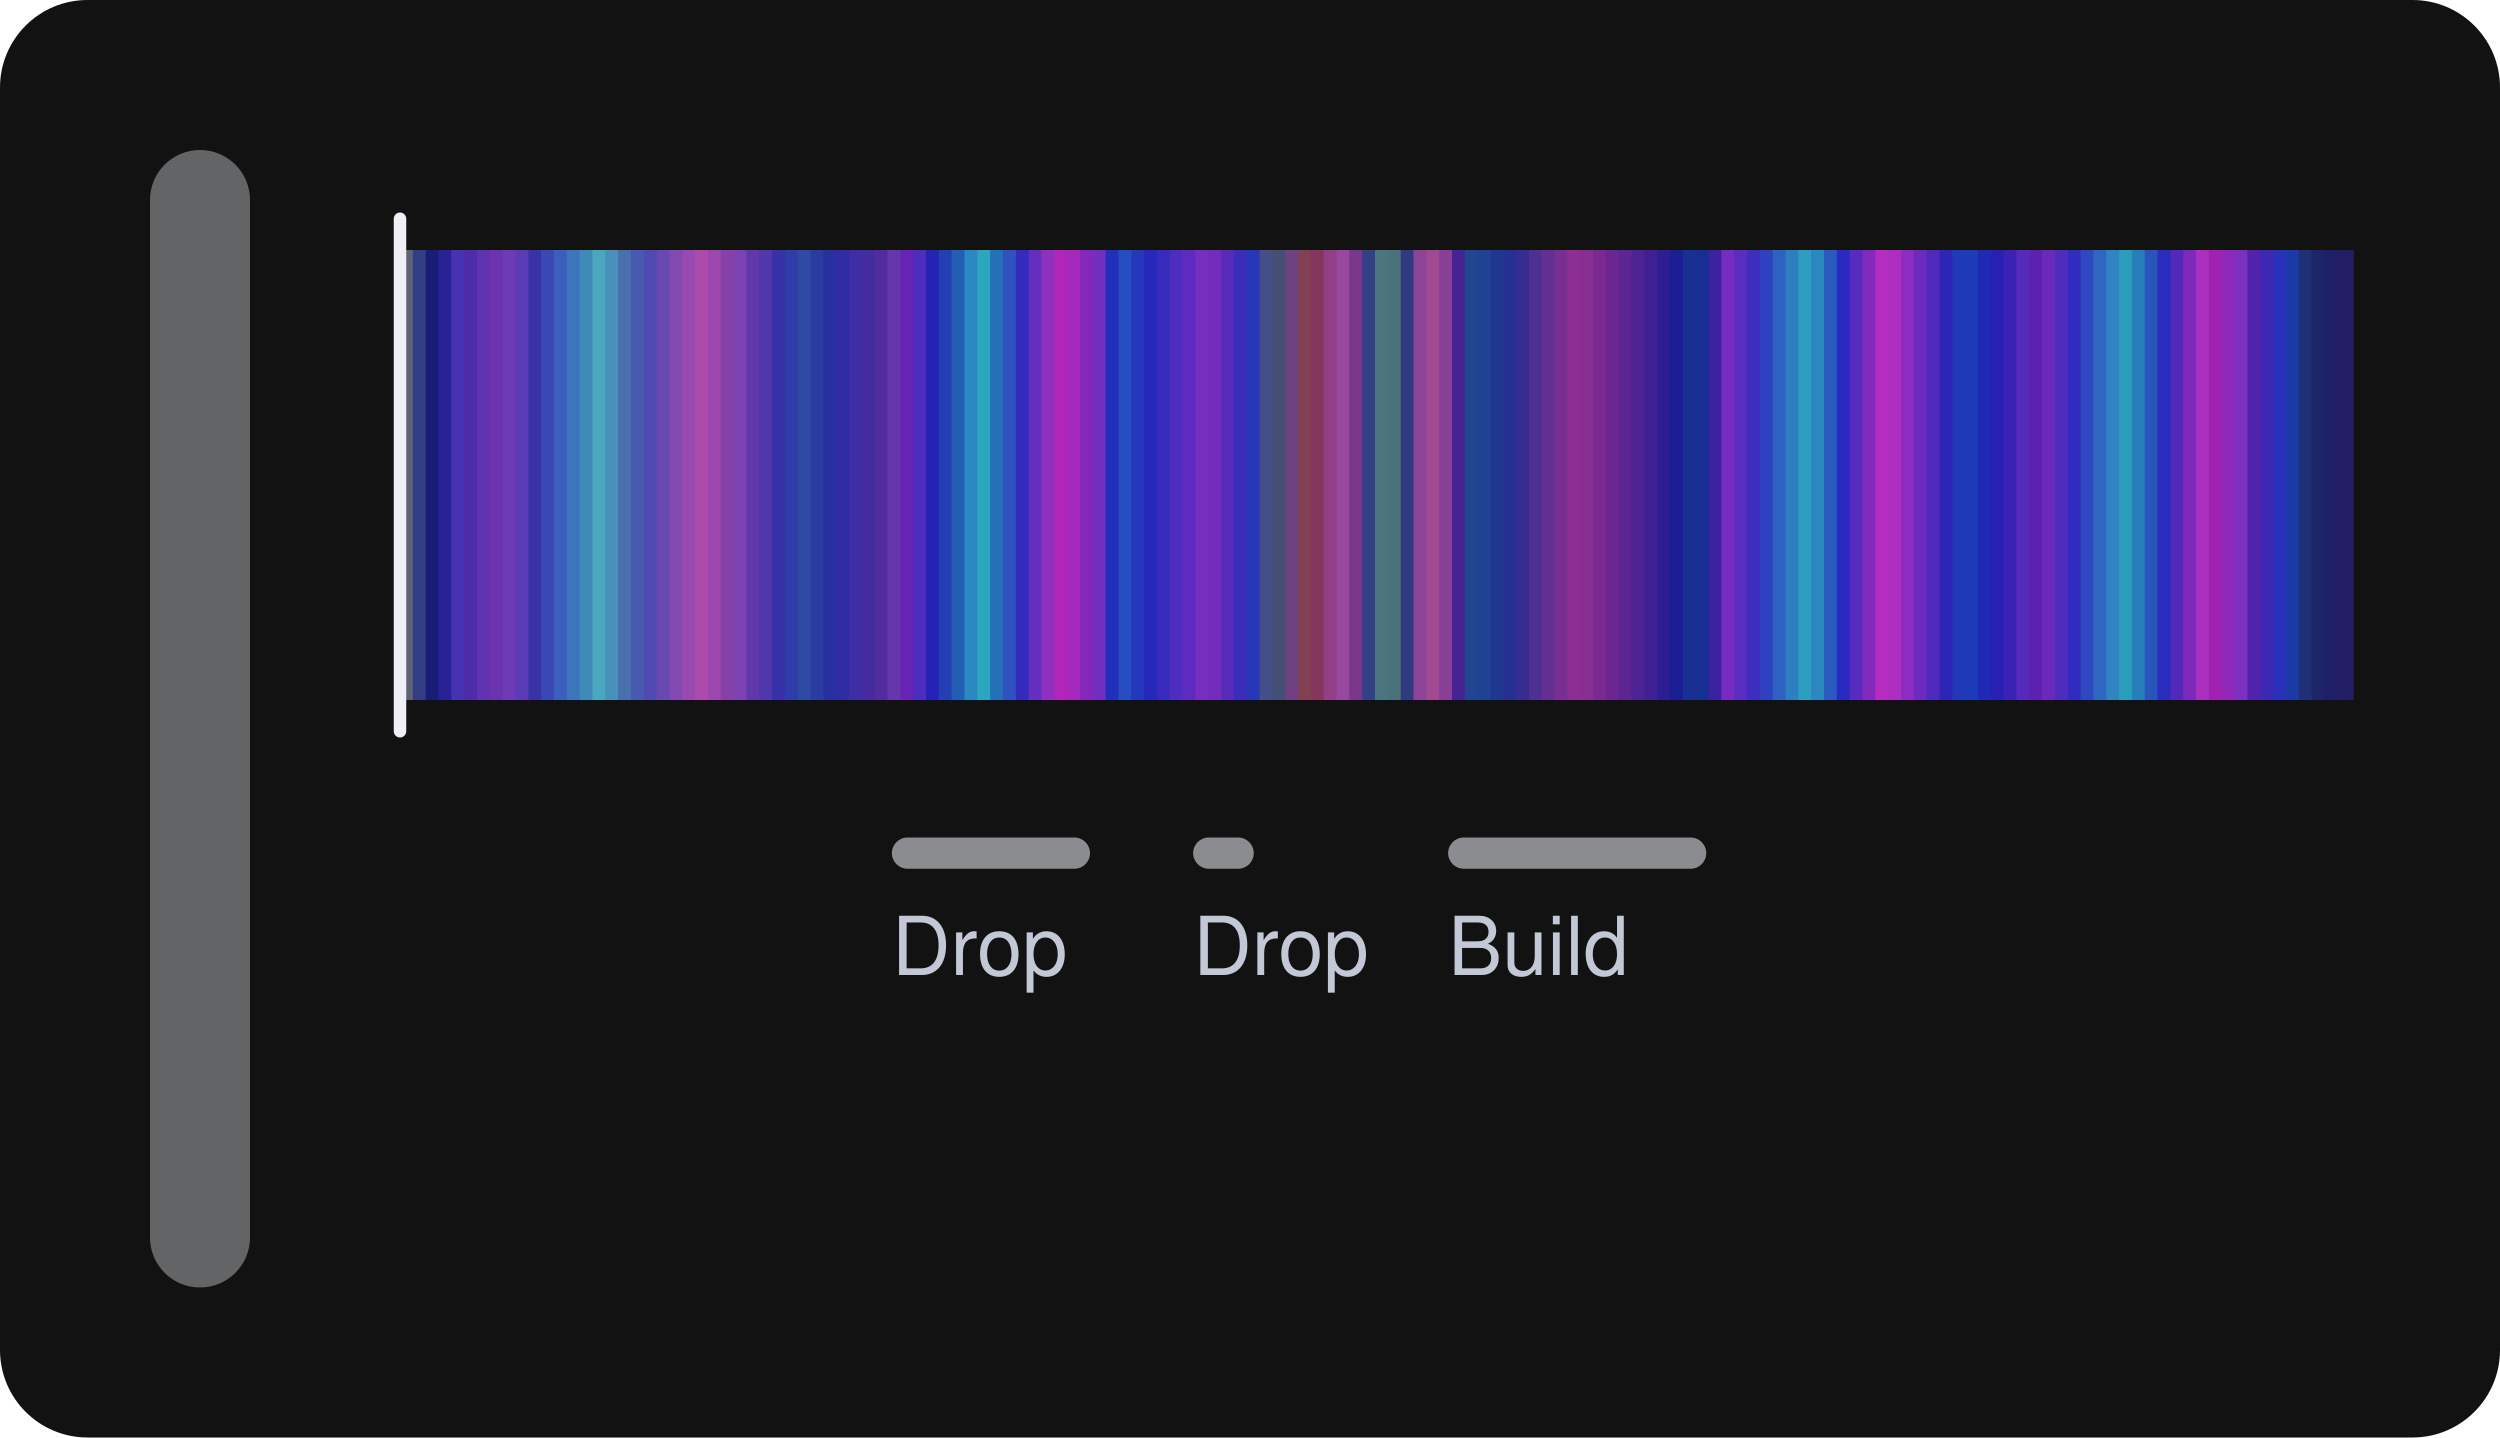
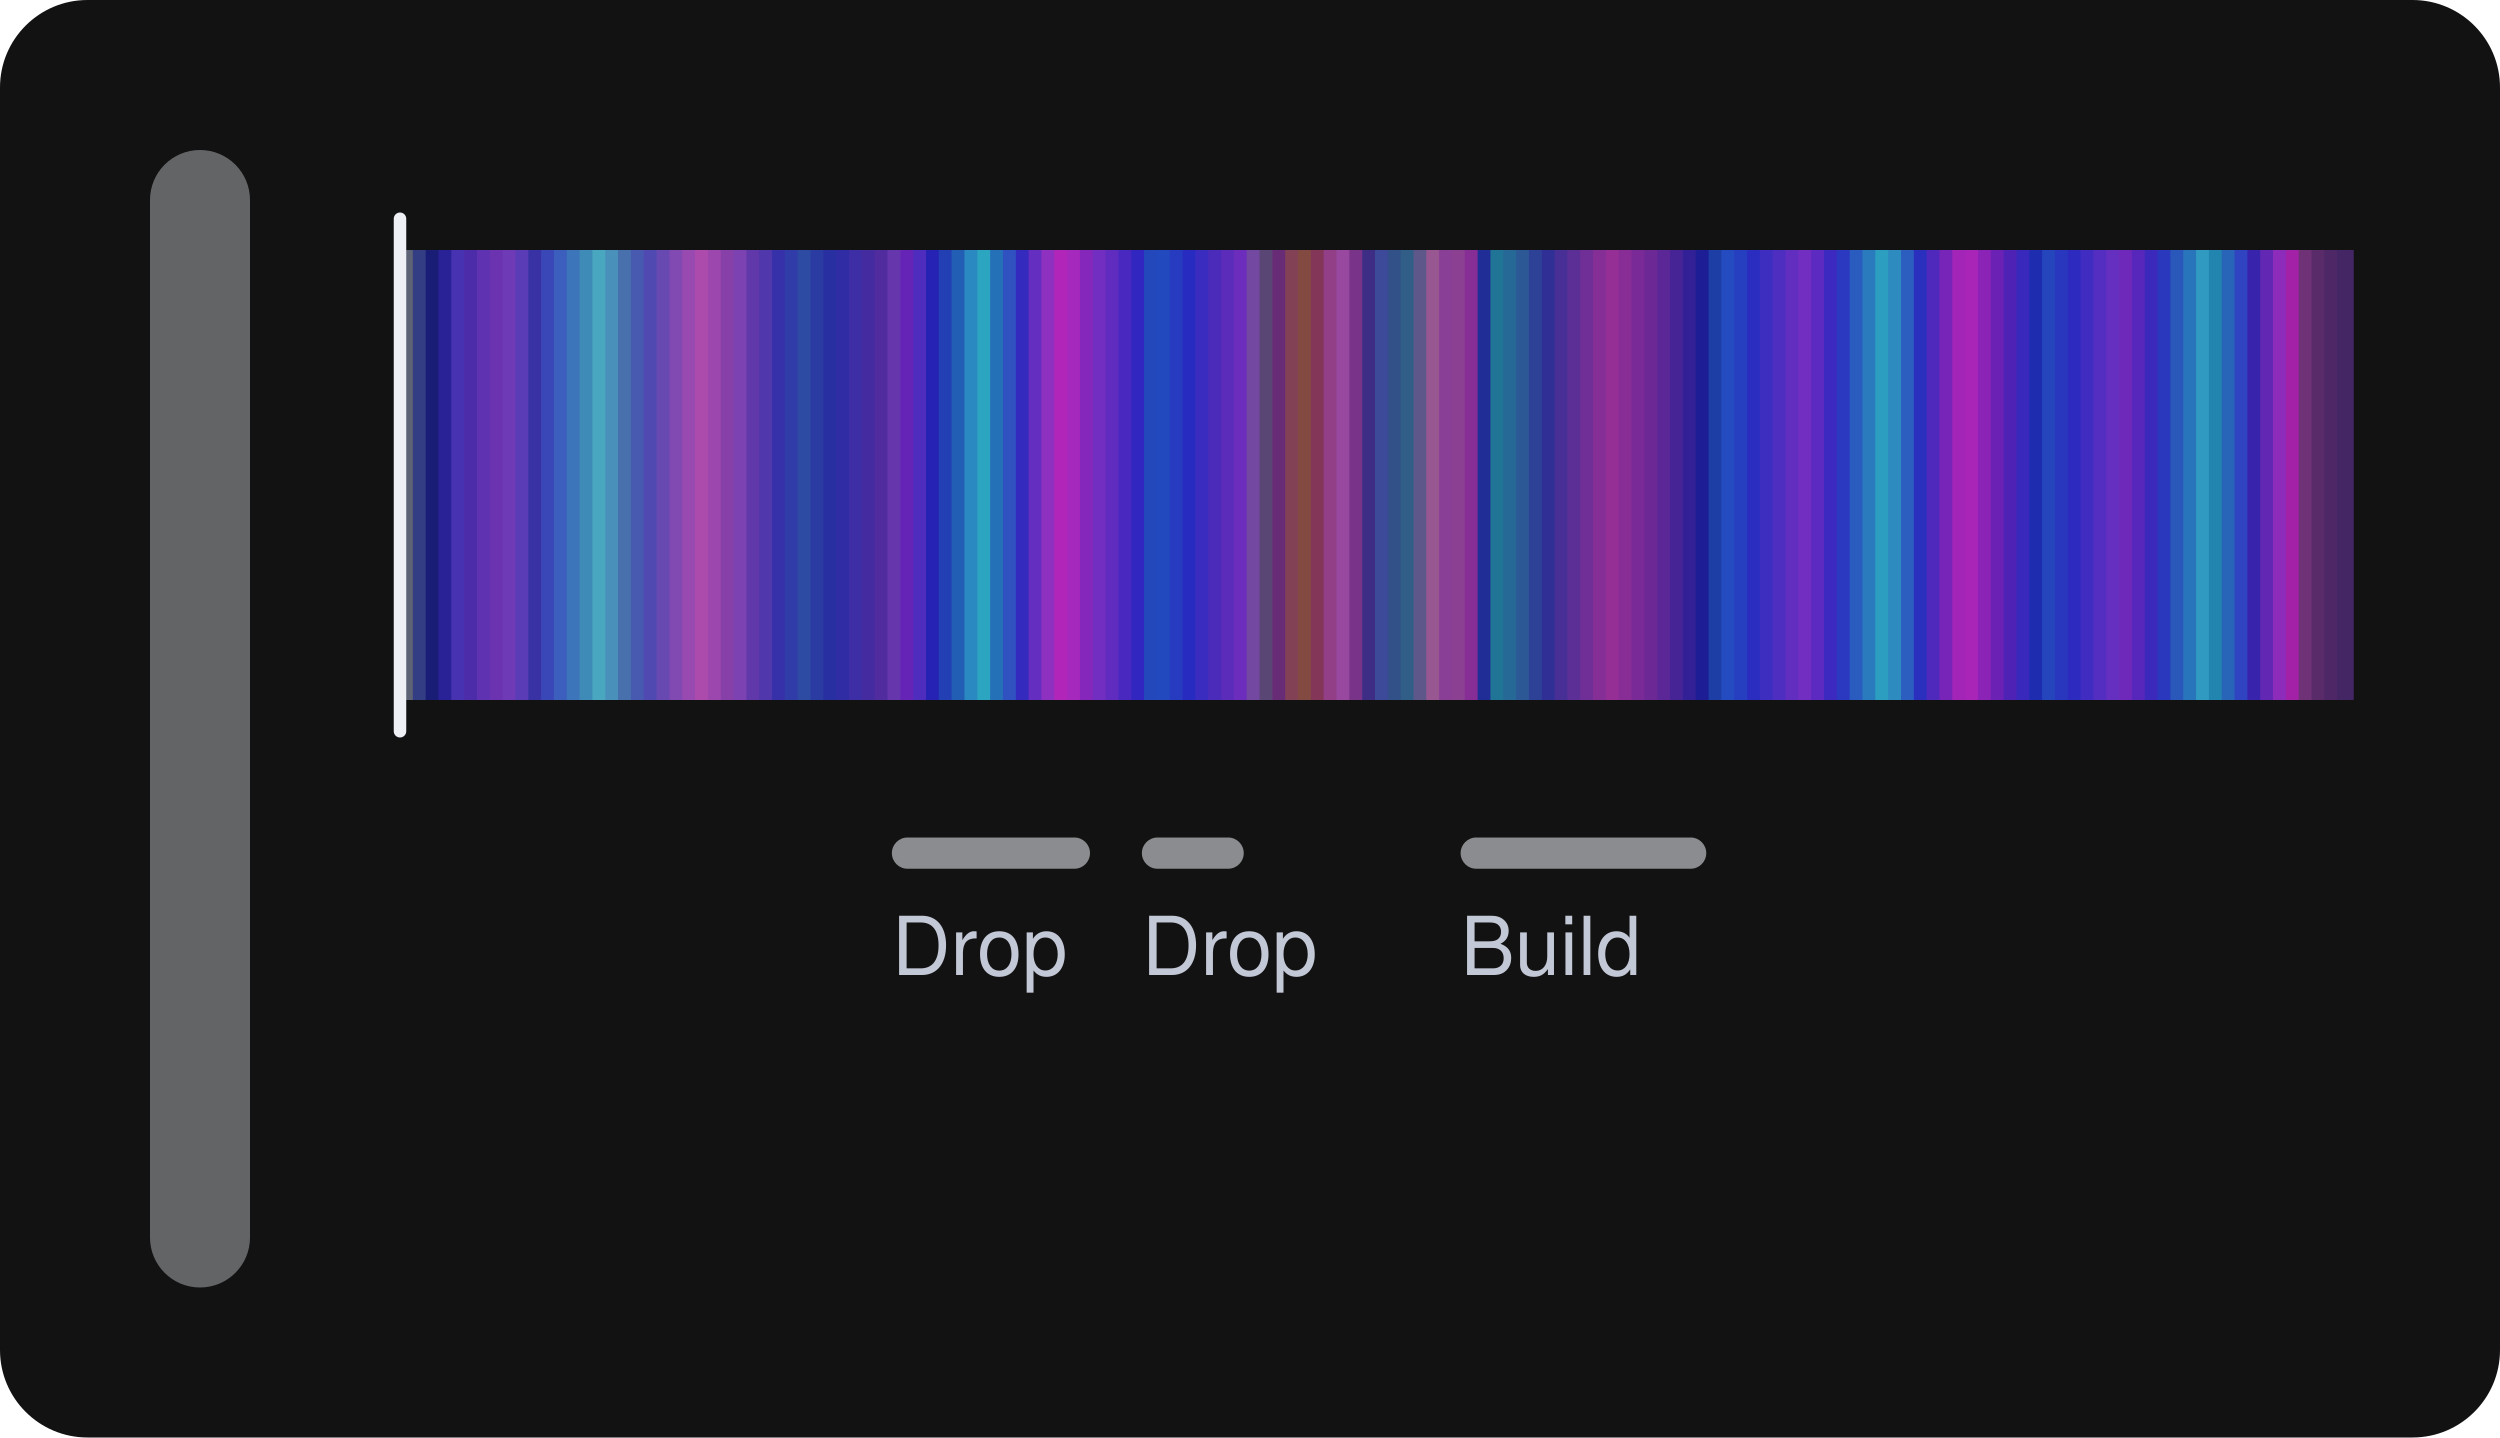
<svg xmlns="http://www.w3.org/2000/svg" width="400" height="230" viewBox="0 0 400 230">
-   <style>@keyframes tube{0.00%{fill:#636466}0.66%{fill:#4a527b}1.31%{fill:#1d2484}1.97%{fill:#1d1b7b}2.62%{fill:#33259f}3.28%{fill:#4c30b2}3.93%{fill:#5e37b8}4.59%{fill:#5c2ba5}5.24%{fill:#7738b6}5.90%{fill:#653cb6}6.55%{fill:#4c38b0}7.21%{fill:#3233a5}7.86%{fill:#3c53ba}8.52%{fill:#4170c0}9.17%{fill:#3a7bb4}9.83%{fill:#469cbe}10.48%{fill:#469ebc}11.14%{fill:#4178ab}11.80%{fill:#4562a9}12.45%{fill:#484db0}13.11%{fill:#5c49b2}13.76%{fill:#7449b2}14.42%{fill:#8745ab}15.07%{fill:#a44bb0}15.73%{fill:#a348ab}16.38%{fill:#9545ad}17.04%{fill:#8443b0}17.69%{fill:#7341b0}18.35%{fill:#5838a9}19.00%{fill:#4232a7}19.66%{fill:#3236ab}20.31%{fill:#2e44a5}20.97%{fill:#2c44a3}21.63%{fill:#28349f}22.28%{fill:#282a9f}22.94%{fill:#3a2fa9}23.59%{fill:#3e2b9f}24.25%{fill:#4a2b9f}24.90%{fill:#562c9f}25.56%{fill:#722ec0}26.21%{fill:#5522b4}26.87%{fill:#3b27ba}27.52%{fill:#2733ba}28.18%{fill:#234fb6}28.83%{fill:#2773ba}29.49%{fill:#2794bc}30.14%{fill:#2c8fc0}30.80%{fill:#2c63c0}31.45%{fill:#2c39c0}32.11%{fill:#4e2ec0}32.77%{fill:#772ec0}33.42%{fill:#a32ec0}34.08%{fill:#ac24b6}34.73%{fill:#9127b8}35.39%{fill:#7d30c0}36.04%{fill:#692ec0}36.70%{fill:#254bc0}37.35%{fill:#2443be}38.01%{fill:#2630bc}38.66%{fill:#3028c0}39.32%{fill:#432abe}39.97%{fill:#582ec0}40.63%{fill:#6126c0}41.28%{fill:#772ec0}41.94%{fill:#642bba}42.60%{fill:#4125b2}43.25%{fill:#2d2dbc}43.91%{fill:#30409f}44.56%{fill:#465075}45.22%{fill:#4e407f}45.87%{fill:#753768}46.53%{fill:#863f3e}47.18%{fill:#883881}47.84%{fill:#a14c94}48.49%{fill:#944299}49.15%{fill:#4c3186}49.80%{fill:#3a6a8e}50.46%{fill:#4b727d}51.11%{fill:#42697f}51.77%{fill:#513384}52.42%{fill:#a34d93}53.08%{fill:#91469f}53.74%{fill:#833992}54.39%{fill:#223492}55.05%{fill:#224792}55.70%{fill:#203d92}56.36%{fill:#203192}57.01%{fill:#292992}57.67%{fill:#422d92}58.32%{fill:#582f92}58.98%{fill:#6e2f92}59.63%{fill:#832f92}60.29%{fill:#8f2f92}60.94%{fill:#812a92}61.60%{fill:#722792}62.25%{fill:#652592}62.91%{fill:#552392}63.56%{fill:#472292}64.22%{fill:#341f92}64.88%{fill:#201c92}65.53%{fill:#192792}66.19%{fill:#163392}66.84%{fill:#172892}67.50%{fill:#7227bc}68.15%{fill:#6d2ec0}68.81%{fill:#4c2cc0}69.46%{fill:#3032c0}70.12%{fill:#3052c0}70.77%{fill:#2e70c0}71.43%{fill:#2e90c0}72.08%{fill:#2a9cbe}72.74%{fill:#2a6ec0}73.39%{fill:#2a43c0}74.05%{fill:#412ac0}74.71%{fill:#6e2ac0}75.36%{fill:#9928be}76.02%{fill:#bb2cc0}76.67%{fill:#9c2ec0}77.33%{fill:#7e2cc0}77.98%{fill:#5e2abe}78.64%{fill:#3d27ba}79.29%{fill:#282fbe}79.95%{fill:#1b41b4}80.60%{fill:#1f34b8}81.26%{fill:#2323ba}81.91%{fill:#3220b4}82.57%{fill:#4b29ba}83.22%{fill:#5724b6}83.88%{fill:#6a27b8}84.53%{fill:#5f2cbe}85.19%{fill:#422ec0}85.85%{fill:#2c36c0}86.50%{fill:#2e58c0}87.16%{fill:#3076c0}87.81%{fill:#2c92be}88.47%{fill:#2993ba}89.12%{fill:#2769ba}89.78%{fill:#2c44be}90.43%{fill:#3d29bc}91.09%{fill:#6529ba}91.74%{fill:#962cc0}92.40%{fill:#b626b6}93.05%{fill:#9321b0}93.71%{fill:#8930c0}94.36%{fill:#6b2dbc}95.02%{fill:#4926b4}95.67%{fill:#2f28b6}96.33%{fill:#1d30a9}96.99%{fill:#253d8e}97.64%{fill:#1d2968}98.30%{fill:#1e2366}98.95%{fill:#1f1e64}99.61%{fill:#261e68}}@keyframes wall{0.00%{fill:#121212}0.66%{fill:#0f1015}1.31%{fill:#0a0b17}1.97%{fill:#0a0a15}2.62%{fill:#0e0c1b}3.28%{fill:#120f1e}3.93%{fill:#14101f}4.59%{fill:#130d1c}5.24%{fill:#17101e}5.90%{fill:#15101e}6.55%{fill:#120f1d}7.21%{fill:#0e0e1c}7.86%{fill:#10131f}8.52%{fill:#111720}9.17%{fill:#10171e}9.83%{fill:#121c20}10.48%{fill:#121c1f}11.14%{fill:#10171d}11.80%{fill:#11141c}12.45%{fill:#11121d}13.11%{fill:#14111e}13.76%{fill:#17111e}14.42%{fill:#19111d}15.07%{fill:#1c121d}15.73%{fill:#1c111d}16.38%{fill:#1a111d}17.04%{fill:#18111d}17.69%{fill:#16101d}18.35%{fill:#130f1c}19.00%{fill:#100e1c}19.66%{fill:#0e0f1d}20.31%{fill:#0e101c}20.97%{fill:#0d101b}21.63%{fill:#0d0e1b}22.28%{fill:#0d0d1b}22.94%{fill:#0f0e1c}23.59%{fill:#0f0d1b}24.25%{fill:#110d1b}24.90%{fill:#120d1b}25.56%{fill:#170f20}26.21%{fill:#130d1e}26.87%{fill:#100e1f}27.52%{fill:#0e0f1f}28.18%{fill:#0d121e}28.83%{fill:#0e171f}29.49%{fill:#0e1b1f}30.14%{fill:#0f1a20}30.80%{fill:#0f1520}31.45%{fill:#0f1020}32.11%{fill:#130f20}32.77%{fill:#180f20}33.42%{fill:#1d0f20}34.08%{fill:#1d0d1e}34.73%{fill:#1a0e1f}35.39%{fill:#180f20}36.04%{fill:#160f20}36.70%{fill:#0e1220}37.35%{fill:#0e1120}38.01%{fill:#0e0f1f}38.66%{fill:#0f0e20}39.32%{fill:#110e20}39.97%{fill:#140f20}40.63%{fill:#150e20}41.28%{fill:#180f20}41.94%{fill:#150e1f}42.60%{fill:#110d1e}43.25%{fill:#0f0f1f}43.91%{fill:#0e101b}44.56%{fill:#0f1014}45.22%{fill:#100e16}45.87%{fill:#140d13}46.53%{fill:#170e0e}47.18%{fill:#170e16}47.84%{fill:#1b111a}48.49%{fill:#19101a}49.15%{fill:#100d17}49.80%{fill:#0e1418}50.46%{fill:#0f1416}51.11%{fill:#0f1316}51.77%{fill:#100d17}52.42%{fill:#1b111a}53.08%{fill:#19101b}53.74%{fill:#170e19}54.39%{fill:#0b0e19}55.05%{fill:#0b1019}55.70%{fill:#0b0f19}56.36%{fill:#0b0d19}57.01%{fill:#0c0c19}57.67%{fill:#0f0d19}58.32%{fill:#120d19}58.98%{fill:#150d19}59.63%{fill:#170d19}60.29%{fill:#180d19}60.94%{fill:#170c19}61.60%{fill:#150c19}62.25%{fill:#130c19}62.91%{fill:#120c19}63.56%{fill:#100b19}64.22%{fill:#0e0b19}64.88%{fill:#0b0b19}65.53%{fill:#0a0c19}66.19%{fill:#0a0e19}66.84%{fill:#0a0c19}67.50%{fill:#170e1f}68.15%{fill:#160f20}68.81%{fill:#130f20}69.46%{fill:#0f1020}70.12%{fill:#0f1320}70.77%{fill:#0f1720}71.43%{fill:#0f1a20}72.08%{fill:#0e1c20}72.74%{fill:#0f1620}73.39%{fill:#0f1220}74.05%{fill:#110f20}74.71%{fill:#160f20}75.36%{fill:#1b0e20}76.02%{fill:#200f20}76.67%{fill:#1c0f20}77.33%{fill:#180f20}77.98%{fill:#150e20}78.64%{fill:#110e1f}79.29%{fill:#0e0f20}79.95%{fill:#0c111e}80.60%{fill:#0d0f1f}81.26%{fill:#0d0d1f}81.91%{fill:#0f0d1e}82.57%{fill:#120e1f}83.22%{fill:#130d1e}83.88%{fill:#160e1f}84.53%{fill:#150f20}85.19%{fill:#110f20}85.85%{fill:#0f1020}86.50%{fill:#0f1420}87.16%{fill:#0f1720}87.81%{fill:#0f1b20}88.47%{fill:#0e1b1f}89.12%{fill:#0e161f}89.78%{fill:#0f1220}90.43%{fill:#110e1f}91.09%{fill:#150e1f}91.74%{fill:#1b0f20}92.40%{fill:#1e0e1e}93.05%{fill:#1a0d1d}93.71%{fill:#1a0f20}94.36%{fill:#160f1f}95.02%{fill:#120d1e}95.67%{fill:#0f0e1e}96.33%{fill:#0c0e1c}96.99%{fill:#0c0f18}97.64%{fill:#090a12}98.30%{fill:#090a12}98.95%{fill:#090912}99.61%{fill:#0a0912}}@keyframes head{from{transform:translateX(0)}to{transform:translateX(312px)}}.t{animation:tube 40.0s linear infinite}.w{animation:wall 40.0s linear infinite}.h{animation:head 40.0s linear infinite}text{font:500 13px -apple-system,BlinkMacSystemFont,'Segoe UI',Helvetica,Arial,sans-serif;fill:#c3c8d6}@media (prefers-reduced-motion:reduce){.t,.w,.h{animation:none}.t{fill:#4c3186}.w{fill:#100d17}.h{transform:translateX(153.3px)}}</style>
+   <style>@keyframes tube{0.00%{fill:#636466}0.66%{fill:#4a527b}1.31%{fill:#1d2484}1.97%{fill:#1d1b7b}2.62%{fill:#33259f}3.28%{fill:#4c30b2}3.93%{fill:#5e37b8}4.59%{fill:#5c2ba5}5.24%{fill:#7738b6}5.90%{fill:#653cb6}6.55%{fill:#4c38b0}7.21%{fill:#3233a5}7.86%{fill:#3c53ba}8.52%{fill:#4170c0}9.17%{fill:#3a7bb4}9.83%{fill:#469cbe}10.48%{fill:#469ebc}11.14%{fill:#4178ab}11.80%{fill:#4562a9}12.45%{fill:#484db0}13.11%{fill:#5c49b2}13.76%{fill:#7449b2}14.42%{fill:#8745ab}15.07%{fill:#a44bb0}15.73%{fill:#a348ab}16.38%{fill:#9545ad}17.04%{fill:#8443b0}17.69%{fill:#7341b0}18.35%{fill:#5838a9}19.00%{fill:#4232a7}19.66%{fill:#3236ab}20.31%{fill:#2e44a5}20.97%{fill:#2c44a3}21.63%{fill:#28349f}22.28%{fill:#282a9f}22.94%{fill:#3a2fa9}23.59%{fill:#3e2b9f}24.25%{fill:#4a2b9f}24.90%{fill:#562c9f}25.56%{fill:#722ec0}26.21%{fill:#5522b4}26.87%{fill:#3b27ba}27.52%{fill:#2733ba}28.18%{fill:#234fb6}28.83%{fill:#2773ba}29.49%{fill:#2794bc}30.14%{fill:#2c8fc0}30.80%{fill:#2c63c0}31.45%{fill:#2c39c0}32.11%{fill:#4e2ec0}32.77%{fill:#772ec0}33.42%{fill:#a32ec0}34.08%{fill:#ac24b6}34.73%{fill:#9127b8}35.39%{fill:#7d30c0}36.04%{fill:#692ec0}36.70%{fill:#552ac0}37.35%{fill:#3e26c0}38.01%{fill:#2323c0}38.66%{fill:#254bc0}39.32%{fill:#2440be}39.97%{fill:#2833c0}40.63%{fill:#342cc0}41.28%{fill:#462ec0}41.94%{fill:#532bba}42.60%{fill:#5d25b2}43.25%{fill:#742eba}43.91%{fill:#6a5188}44.56%{fill:#69417f}45.22%{fill:#7f4073}45.87%{fill:#754137}46.53%{fill:#86413e}47.18%{fill:#883881}47.84%{fill:#a14c94}48.49%{fill:#944299}49.15%{fill:#492d86}49.80%{fill:#35358e}50.46%{fill:#354c8e}51.11%{fill:#305786}51.77%{fill:#495d82}52.42%{fill:#7b5c8e}53.08%{fill:#91469f}53.74%{fill:#853b92}54.39%{fill:#964d7b}55.05%{fill:#4c2196}55.70%{fill:#206b96}56.36%{fill:#216f96}57.01%{fill:#296196}57.67%{fill:#2d4e96}58.32%{fill:#2f3796}58.98%{fill:#3c2f96}59.63%{fill:#512f96}60.29%{fill:#662f96}60.94%{fill:#7b2f96}61.60%{fill:#8e2f96}62.25%{fill:#8f2d96}62.91%{fill:#812c96}63.56%{fill:#742996}64.22%{fill:#622796}64.88%{fill:#512696}65.53%{fill:#3c2196}66.19%{fill:#261e96}66.84%{fill:#1a2496}67.50%{fill:#2047bc}68.15%{fill:#2648c0}68.81%{fill:#2835c0}69.46%{fill:#332ec0}70.12%{fill:#4830c0}70.77%{fill:#582ec0}71.43%{fill:#692ec0}72.08%{fill:#6d2abe}72.74%{fill:#4d2ac0}73.39%{fill:#2d2ac0}74.05%{fill:#2a4bc0}74.71%{fill:#2a6bc0}75.36%{fill:#288abe}76.02%{fill:#2ca0c0}76.67%{fill:#2e75c0}77.33%{fill:#2c47c0}77.98%{fill:#3b2abe}78.64%{fill:#6227ba}79.29%{fill:#922abe}79.95%{fill:#b422b4}80.60%{fill:#9a25b8}81.26%{fill:#7f27ba}81.91%{fill:#5c22b4}82.57%{fill:#4629ba}83.22%{fill:#2424b6}83.88%{fill:#213fb8}84.53%{fill:#263fbe}85.19%{fill:#2a32c0}85.85%{fill:#342ac0}86.50%{fill:#492ec0}87.16%{fill:#5b30c0}87.81%{fill:#692cbe}88.47%{fill:#6829ba}89.12%{fill:#4727ba}89.78%{fill:#2e2cbe}90.43%{fill:#2947bc}91.09%{fill:#2965ba}91.74%{fill:#2c88c0}92.40%{fill:#269eb6}93.05%{fill:#2170b0}93.71%{fill:#3057c0}94.36%{fill:#2d2dbc}95.02%{fill:#4e26b4}95.67%{fill:#7628b6}96.33%{fill:#9020a9}96.99%{fill:#8b378e}97.64%{fill:#5d2c68}98.30%{fill:#532966}98.95%{fill:#482664}99.61%{fill:#412668}}@keyframes wall{0.00%{fill:#121212}0.66%{fill:#0f1015}1.31%{fill:#0a0b17}1.97%{fill:#0a0a15}2.62%{fill:#0e0c1b}3.28%{fill:#120f1e}3.93%{fill:#14101f}4.59%{fill:#130d1c}5.24%{fill:#17101e}5.90%{fill:#15101e}6.55%{fill:#120f1d}7.21%{fill:#0e0e1c}7.86%{fill:#10131f}8.52%{fill:#111720}9.17%{fill:#10171e}9.83%{fill:#121c20}10.48%{fill:#121c1f}11.14%{fill:#10171d}11.80%{fill:#11141c}12.45%{fill:#11121d}13.11%{fill:#14111e}13.76%{fill:#17111e}14.42%{fill:#19111d}15.07%{fill:#1c121d}15.73%{fill:#1c111d}16.38%{fill:#1a111d}17.04%{fill:#18111d}17.69%{fill:#16101d}18.35%{fill:#130f1c}19.00%{fill:#100e1c}19.66%{fill:#0e0f1d}20.31%{fill:#0e101c}20.97%{fill:#0d101b}21.63%{fill:#0d0e1b}22.28%{fill:#0d0d1b}22.94%{fill:#0f0e1c}23.59%{fill:#0f0d1b}24.25%{fill:#110d1b}24.90%{fill:#120d1b}25.56%{fill:#170f20}26.21%{fill:#130d1e}26.87%{fill:#100e1f}27.52%{fill:#0e0f1f}28.18%{fill:#0d121e}28.83%{fill:#0e171f}29.49%{fill:#0e1b1f}30.14%{fill:#0f1a20}30.80%{fill:#0f1520}31.45%{fill:#0f1020}32.11%{fill:#130f20}32.77%{fill:#180f20}33.42%{fill:#1d0f20}34.08%{fill:#1d0d1e}34.73%{fill:#1a0e1f}35.39%{fill:#180f20}36.04%{fill:#160f20}36.70%{fill:#140f20}37.35%{fill:#110e20}38.01%{fill:#0e0e20}38.66%{fill:#0e1220}39.32%{fill:#0e1120}39.97%{fill:#0e1020}40.63%{fill:#100f20}41.28%{fill:#120f20}41.94%{fill:#130e1f}42.60%{fill:#140d1e}43.25%{fill:#170f1f}43.91%{fill:#141117}44.56%{fill:#130e16}45.22%{fill:#160e14}45.87%{fill:#140e0d}46.53%{fill:#170f0e}47.18%{fill:#170e16}47.84%{fill:#1b111a}48.49%{fill:#19101a}49.15%{fill:#100c17}49.80%{fill:#0e0e18}50.46%{fill:#0e1018}51.11%{fill:#0d1117}51.77%{fill:#0f1216}52.42%{fill:#161218}53.08%{fill:#19101b}53.74%{fill:#170e19}54.39%{fill:#1a1116}55.05%{fill:#110c1a}55.70%{fill:#0b141a}56.36%{fill:#0c151a}57.01%{fill:#0c131a}57.67%{fill:#0d111a}58.32%{fill:#0d0e1a}58.98%{fill:#0f0d1a}59.63%{fill:#110d1a}60.29%{fill:#140d1a}60.94%{fill:#160d1a}61.60%{fill:#180d1a}62.25%{fill:#190d1a}62.91%{fill:#170d1a}63.56%{fill:#150c1a}64.22%{fill:#130c1a}64.88%{fill:#110c1a}65.53%{fill:#0f0c1a}66.19%{fill:#0c0b1a}66.84%{fill:#0b0c1a}67.50%{fill:#0d121f}68.15%{fill:#0e1220}68.81%{fill:#0e1020}69.46%{fill:#100f20}70.12%{fill:#120f20}70.77%{fill:#140f20}71.43%{fill:#160f20}72.08%{fill:#160e20}72.74%{fill:#130f20}73.39%{fill:#0f0f20}74.05%{fill:#0f1220}74.71%{fill:#0f1620}75.36%{fill:#0e1a20}76.02%{fill:#0f1c20}76.67%{fill:#0f1720}77.33%{fill:#0f1220}77.98%{fill:#100e20}78.64%{fill:#150e1f}79.29%{fill:#1b0e20}79.95%{fill:#1e0d1e}80.60%{fill:#1b0e1f}81.26%{fill:#180e1f}81.91%{fill:#140d1e}82.57%{fill:#120e1f}83.22%{fill:#0d0d1e}83.88%{fill:#0d111f}84.53%{fill:#0e1120}85.19%{fill:#0f0f20}85.85%{fill:#100f20}86.50%{fill:#120f20}87.16%{fill:#140f20}87.81%{fill:#160f20}88.47%{fill:#160e1f}89.12%{fill:#120e1f}89.78%{fill:#0f0f20}90.43%{fill:#0e121f}91.09%{fill:#0e151f}91.74%{fill:#0f1920}92.40%{fill:#0e1c1e}93.05%{fill:#0d161d}93.71%{fill:#0f1420}94.36%{fill:#0f0f1f}95.02%{fill:#120d1e}95.67%{fill:#170e1e}96.33%{fill:#1a0c1c}96.99%{fill:#180e18}97.64%{fill:#110b12}98.30%{fill:#0f0a12}98.95%{fill:#0e0a12}99.61%{fill:#0d0a12}}@keyframes head{from{transform:translateX(0)}to{transform:translateX(312px)}}.t{animation:tube 40.0s linear infinite}.w{animation:wall 40.0s linear infinite}.h{animation:head 40.0s linear infinite}text{font:500 13px -apple-system,BlinkMacSystemFont,'Segoe UI',Helvetica,Arial,sans-serif;fill:#c3c8d6}@media (prefers-reduced-motion:reduce){.t,.w,.h{animation:none}.t{fill:#492d86}.w{fill:#100c17}.h{transform:translateX(153.3px)}}</style>
  <rect class="w" width="400" height="230" rx="14" fill="#121212" />
  <rect class="t" x="24" y="24" width="16" height="182" rx="8.0" fill="#636466" />
  <g>
    <rect x="64.00" y="40" width="2.65" height="72" fill="#5e6275" />
    <rect x="66.05" y="40" width="2.65" height="72" fill="#333d84" />
    <rect x="68.11" y="40" width="2.65" height="72" fill="#1a1d75" />
    <rect x="70.16" y="40" width="2.65" height="72" fill="#292196" />
    <rect x="72.21" y="40" width="2.65" height="72" fill="#4732b2" />
    <rect x="74.26" y="40" width="2.65" height="72" fill="#4d2ca9" />
    <rect x="76.32" y="40" width="2.65" height="72" fill="#5f32b2" />
    <rect x="78.37" y="40" width="2.65" height="72" fill="#6b33b0" />
    <rect x="80.42" y="40" width="2.65" height="72" fill="#6e3ab6" />
    <rect x="82.47" y="40" width="2.65" height="72" fill="#5a3cb6" />
    <rect x="84.53" y="40" width="2.65" height="72" fill="#3932a5" />
    <rect x="86.58" y="40" width="2.65" height="72" fill="#3a47b6" />
    <rect x="88.63" y="40" width="2.65" height="72" fill="#3c5ebc" />
    <rect x="90.68" y="40" width="2.65" height="72" fill="#3d75ba" />
    <rect x="92.74" y="40" width="2.65" height="72" fill="#3f8bb8" />
    <rect x="94.79" y="40" width="2.65" height="72" fill="#49a8c0" />
    <rect x="96.84" y="40" width="2.65" height="72" fill="#4990ba" />
    <rect x="98.89" y="40" width="2.65" height="72" fill="#4770ad" />
    <rect x="100.95" y="40" width="2.65" height="72" fill="#4859b0" />
    <rect x="103.00" y="40" width="2.65" height="72" fill="#5049b2" />
    <rect x="105.05" y="40" width="2.65" height="72" fill="#6849b2" />
    <rect x="107.11" y="40" width="2.65" height="72" fill="#8149b2" />
    <rect x="109.16" y="40" width="2.65" height="72" fill="#984ab0" />
    <rect x="111.21" y="40" width="2.65" height="72" fill="#ad4bad" />
    <rect x="113.26" y="40" width="2.65" height="72" fill="#9c47ad" />
    <rect x="115.32" y="40" width="2.65" height="72" fill="#8840a9" />
    <rect x="117.37" y="40" width="2.65" height="72" fill="#7c42b2" />
    <rect x="119.42" y="40" width="2.65" height="72" fill="#6138a9" />
    <rect x="121.47" y="40" width="2.65" height="72" fill="#5037ab" />
    <rect x="123.53" y="40" width="2.65" height="72" fill="#3731a9" />
    <rect x="125.58" y="40" width="2.65" height="72" fill="#303ca7" />
    <rect x="127.63" y="40" width="2.65" height="72" fill="#2e4ba3" />
    <rect x="129.68" y="40" width="2.65" height="72" fill="#2a3ca1" />
    <rect x="131.74" y="40" width="2.65" height="72" fill="#2830a1" />
    <rect x="133.79" y="40" width="2.65" height="72" fill="#302ca3" />
    <rect x="135.84" y="40" width="2.65" height="72" fill="#3e2ea5" />
    <rect x="137.89" y="40" width="2.65" height="72" fill="#442b9f" />
    <rect x="139.95" y="40" width="2.65" height="72" fill="#512c9f" />
    <rect x="142.00" y="40" width="2.65" height="72" fill="#6636ad" />
    <rect x="144.05" y="40" width="2.65" height="72" fill="#6624b6" />
    <rect x="146.11" y="40" width="2.65" height="72" fill="#4e2cbe" />
    <rect x="148.16" y="40" width="2.65" height="72" fill="#2522b4" />
    <rect x="150.21" y="40" width="2.65" height="72" fill="#223fb4" />
    <rect x="152.26" y="40" width="2.65" height="72" fill="#225fb4" />
    <rect x="154.32" y="40" width="2.65" height="72" fill="#2a89c0" />
    <rect x="156.37" y="40" width="2.65" height="72" fill="#2ca5c0" />
    <rect x="158.42" y="40" width="2.65" height="72" fill="#2571b8" />
    <rect x="160.47" y="40" width="2.65" height="72" fill="#3052c0" />
    <rect x="162.53" y="40" width="2.65" height="72" fill="#342abe" />
    <rect x="164.58" y="40" width="2.65" height="72" fill="#642ec0" />
    <rect x="166.63" y="40" width="2.65" height="72" fill="#8e30c0" />
    <rect x="168.68" y="40" width="2.65" height="72" fill="#b125b8" />
    <rect x="170.74" y="40" width="2.65" height="72" fill="#a429bc" />
    <rect x="172.79" y="40" width="2.65" height="72" fill="#8427ba" />
    <rect x="174.84" y="40" width="2.65" height="72" fill="#722ec0" />
-     <rect x="176.89" y="40" width="2.65" height="72" fill="#222fbc" />
-     <rect x="178.95" y="40" width="2.65" height="72" fill="#264dc0" />
-     <rect x="181.00" y="40" width="2.65" height="72" fill="#2438bc" />
-     <rect x="183.05" y="40" width="2.65" height="72" fill="#2628bc" />
-     <rect x="185.11" y="40" width="2.65" height="72" fill="#392abe" />
-     <rect x="187.16" y="40" width="2.65" height="72" fill="#4f2cc0" />
-     <rect x="189.21" y="40" width="2.65" height="72" fill="#5f2ac0" />
-     <rect x="191.26" y="40" width="2.65" height="72" fill="#772ec0" />
-     <rect x="193.32" y="40" width="2.65" height="72" fill="#722bba" />
-     <rect x="195.37" y="40" width="2.65" height="72" fill="#562bba" />
-     <rect x="197.42" y="40" width="2.65" height="72" fill="#3b2dbc" />
-     <rect x="199.47" y="40" width="2.65" height="72" fill="#2837b8" />
-     <rect x="201.53" y="40" width="2.65" height="72" fill="#434f86" />
-     <rect x="203.58" y="40" width="2.65" height="72" fill="#454f73" />
-     <rect x="205.63" y="40" width="2.65" height="72" fill="#6f4182" />
-     <rect x="207.68" y="40" width="2.65" height="72" fill="#824153" />
-     <rect x="209.74" y="40" width="2.65" height="72" fill="#84365c" />
+     <rect x="176.89" y="40" width="2.65" height="72" fill="#602cc0" />
+     <rect x="178.95" y="40" width="2.65" height="72" fill="#4928c0" />
+     <rect x="181.00" y="40" width="2.65" height="72" fill="#3126c0" />
+     <rect x="183.05" y="40" width="2.65" height="72" fill="#2248bc" />
+     <rect x="185.11" y="40" width="2.65" height="72" fill="#2249be" />
+     <rect x="187.16" y="40" width="2.65" height="72" fill="#263bc0" />
+     <rect x="189.21" y="40" width="2.65" height="72" fill="#282bc0" />
+     <rect x="191.26" y="40" width="2.65" height="72" fill="#3b2cc0" />
+     <rect x="193.32" y="40" width="2.65" height="72" fill="#4a2bba" />
+     <rect x="195.37" y="40" width="2.65" height="72" fill="#5b2bba" />
+     <rect x="197.42" y="40" width="2.65" height="72" fill="#6d2dbc" />
+     <rect x="199.47" y="40" width="2.65" height="72" fill="#7248a1" />
+     <rect x="201.53" y="40" width="2.65" height="72" fill="#5a4675" />
+     <rect x="203.58" y="40" width="2.65" height="72" fill="#682c77" />
+     <rect x="205.63" y="40" width="2.65" height="72" fill="#824155" />
+     <rect x="207.68" y="40" width="2.65" height="72" fill="#824a41" />
+     <rect x="209.74" y="40" width="2.65" height="72" fill="#843659" />
    <rect x="211.79" y="40" width="2.65" height="72" fill="#923f87" />
    <rect x="213.84" y="40" width="2.65" height="72" fill="#98499f" />
-     <rect x="215.89" y="40" width="2.65" height="72" fill="#79368a" />
-     <rect x="217.95" y="40" width="2.65" height="72" fill="#314184" />
-     <rect x="220.00" y="40" width="2.65" height="72" fill="#4b767d" />
-     <rect x="222.05" y="40" width="2.65" height="72" fill="#4a727b" />
-     <rect x="224.11" y="40" width="2.65" height="72" fill="#2f3a7f" />
-     <rect x="226.16" y="40" width="2.65" height="72" fill="#8c4596" />
-     <rect x="228.21" y="40" width="2.65" height="72" fill="#a14a92" />
+     <rect x="215.89" y="40" width="2.65" height="72" fill="#79348a" />
+     <rect x="217.95" y="40" width="2.65" height="72" fill="#3e2d84" />
+     <rect x="220.00" y="40" width="2.65" height="72" fill="#3d4999" />
+     <rect x="222.05" y="40" width="2.65" height="72" fill="#315188" />
+     <rect x="224.11" y="40" width="2.65" height="72" fill="#305e86" />
+     <rect x="226.16" y="40" width="2.65" height="72" fill="#5e588a" />
+     <rect x="228.21" y="40" width="2.65" height="72" fill="#995791" />
    <rect x="230.26" y="40" width="2.65" height="72" fill="#893f96" />
-     <rect x="232.32" y="40" width="2.65" height="72" fill="#462392" />
-     <rect x="234.37" y="40" width="2.65" height="72" fill="#224592" />
-     <rect x="236.42" y="40" width="2.65" height="72" fill="#204292" />
-     <rect x="238.47" y="40" width="2.65" height="72" fill="#203792" />
-     <rect x="240.53" y="40" width="2.65" height="72" fill="#262f92" />
-     <rect x="242.58" y="40" width="2.65" height="72" fill="#362c92" />
-     <rect x="244.63" y="40" width="2.65" height="72" fill="#4e2f92" />
-     <rect x="246.68" y="40" width="2.65" height="72" fill="#642f92" />
-     <rect x="248.74" y="40" width="2.65" height="72" fill="#792f92" />
-     <rect x="250.79" y="40" width="2.65" height="72" fill="#8d2f92" />
-     <rect x="252.84" y="40" width="2.65" height="72" fill="#882d92" />
-     <rect x="254.89" y="40" width="2.65" height="72" fill="#7a2992" />
-     <rect x="256.95" y="40" width="2.65" height="72" fill="#6b2692" />
-     <rect x="259.00" y="40" width="2.65" height="72" fill="#5d2592" />
-     <rect x="261.05" y="40" width="2.65" height="72" fill="#4d2292" />
-     <rect x="263.11" y="40" width="2.65" height="72" fill="#3f2092" />
-     <rect x="265.16" y="40" width="2.65" height="72" fill="#2b1d92" />
-     <rect x="267.21" y="40" width="2.65" height="72" fill="#1a1e92" />
-     <rect x="269.26" y="40" width="2.65" height="72" fill="#173092" />
-     <rect x="271.32" y="40" width="2.65" height="72" fill="#172e92" />
-     <rect x="273.37" y="40" width="2.65" height="72" fill="#3b22a1" />
-     <rect x="275.42" y="40" width="2.65" height="72" fill="#762cc0" />
-     <rect x="277.47" y="40" width="2.65" height="72" fill="#5b2cc0" />
-     <rect x="279.53" y="40" width="2.65" height="72" fill="#3d2ec0" />
-     <rect x="281.58" y="40" width="2.65" height="72" fill="#3041c0" />
-     <rect x="283.63" y="40" width="2.65" height="72" fill="#2e61c0" />
-     <rect x="285.68" y="40" width="2.65" height="72" fill="#2e7fc0" />
-     <rect x="287.74" y="40" width="2.65" height="72" fill="#2e9ec0" />
-     <rect x="289.79" y="40" width="2.65" height="72" fill="#2a87c0" />
-     <rect x="291.84" y="40" width="2.65" height="72" fill="#2a5ac0" />
-     <rect x="293.89" y="40" width="2.65" height="72" fill="#2a2ac0" />
-     <rect x="295.95" y="40" width="2.65" height="72" fill="#572ac0" />
-     <rect x="298.00" y="40" width="2.65" height="72" fill="#832abe" />
-     <rect x="300.05" y="40" width="2.65" height="72" fill="#b42cc0" />
-     <rect x="302.11" y="40" width="2.65" height="72" fill="#ad2ec0" />
-     <rect x="304.16" y="40" width="2.65" height="72" fill="#8c2cc0" />
-     <rect x="306.21" y="40" width="2.65" height="72" fill="#6d2abe" />
+     <rect x="232.32" y="40" width="2.65" height="72" fill="#8b4092" />
+     <rect x="234.37" y="40" width="2.65" height="72" fill="#872d96" />
+     <rect x="236.42" y="40" width="2.65" height="72" fill="#202d96" />
+     <rect x="238.47" y="40" width="2.65" height="72" fill="#207596" />
+     <rect x="240.53" y="40" width="2.65" height="72" fill="#266996" />
+     <rect x="242.58" y="40" width="2.65" height="72" fill="#2c5896" />
+     <rect x="244.63" y="40" width="2.65" height="72" fill="#2d4296" />
+     <rect x="246.68" y="40" width="2.65" height="72" fill="#302f96" />
+     <rect x="248.74" y="40" width="2.65" height="72" fill="#472f96" />
+     <rect x="250.79" y="40" width="2.65" height="72" fill="#5c2f96" />
+     <rect x="252.84" y="40" width="2.65" height="72" fill="#702f96" />
+     <rect x="254.89" y="40" width="2.65" height="72" fill="#852f96" />
+     <rect x="256.95" y="40" width="2.65" height="72" fill="#952f96" />
+     <rect x="259.00" y="40" width="2.65" height="72" fill="#882c96" />
+     <rect x="261.05" y="40" width="2.65" height="72" fill="#7a2a96" />
+     <rect x="263.11" y="40" width="2.65" height="72" fill="#6c2996" />
+     <rect x="265.16" y="40" width="2.65" height="72" fill="#5b2796" />
+     <rect x="267.21" y="40" width="2.65" height="72" fill="#462496" />
+     <rect x="269.26" y="40" width="2.65" height="72" fill="#312096" />
+     <rect x="271.32" y="40" width="2.65" height="72" fill="#1d1d96" />
+     <rect x="273.37" y="40" width="2.65" height="72" fill="#1c3ea5" />
+     <rect x="275.42" y="40" width="2.65" height="72" fill="#254bc0" />
+     <rect x="277.47" y="40" width="2.65" height="72" fill="#263ec0" />
+     <rect x="279.53" y="40" width="2.65" height="72" fill="#2a2dc0" />
+     <rect x="281.58" y="40" width="2.65" height="72" fill="#3d2ec0" />
+     <rect x="283.63" y="40" width="2.65" height="72" fill="#4e2ec0" />
+     <rect x="285.68" y="40" width="2.65" height="72" fill="#612ec0" />
+     <rect x="287.74" y="40" width="2.65" height="72" fill="#722ec0" />
+     <rect x="289.79" y="40" width="2.65" height="72" fill="#5c2ac0" />
+     <rect x="291.84" y="40" width="2.65" height="72" fill="#3c2ac0" />
+     <rect x="293.89" y="40" width="2.65" height="72" fill="#2a39c0" />
+     <rect x="295.95" y="40" width="2.65" height="72" fill="#2a5cc0" />
+     <rect x="298.00" y="40" width="2.65" height="72" fill="#2a7bbe" />
+     <rect x="300.05" y="40" width="2.65" height="72" fill="#2c9ec0" />
+     <rect x="302.11" y="40" width="2.65" height="72" fill="#2e8bc0" />
+     <rect x="304.16" y="40" width="2.65" height="72" fill="#2c5ec0" />
+     <rect x="306.21" y="40" width="2.65" height="72" fill="#2a2fbe" />
    <rect x="308.26" y="40" width="2.65" height="72" fill="#4e29bc" />
-     <rect x="310.32" y="40" width="2.65" height="72" fill="#2c25b8" />
-     <rect x="312.37" y="40" width="2.65" height="72" fill="#2138b8" />
-     <rect x="314.42" y="40" width="2.65" height="72" fill="#1d3ab8" />
-     <rect x="316.47" y="40" width="2.65" height="72" fill="#1f29b6" />
-     <rect x="318.53" y="40" width="2.65" height="72" fill="#2820b4" />
-     <rect x="320.58" y="40" width="2.65" height="72" fill="#3a22b4" />
-     <rect x="322.63" y="40" width="2.65" height="72" fill="#5529bc" />
-     <rect x="324.68" y="40" width="2.65" height="72" fill="#5d21b0" />
-     <rect x="326.74" y="40" width="2.65" height="72" fill="#6b29bc" />
-     <rect x="328.79" y="40" width="2.65" height="72" fill="#502cbe" />
-     <rect x="330.84" y="40" width="2.65" height="72" fill="#312cc0" />
-     <rect x="332.89" y="40" width="2.65" height="72" fill="#2e49c0" />
-     <rect x="334.95" y="40" width="2.65" height="72" fill="#2e66c0" />
-     <rect x="337.00" y="40" width="2.65" height="72" fill="#3084c0" />
-     <rect x="339.05" y="40" width="2.65" height="72" fill="#299dba" />
-     <rect x="341.11" y="40" width="2.65" height="72" fill="#277fba" />
-     <rect x="343.16" y="40" width="2.65" height="72" fill="#2954ba" />
-     <rect x="345.21" y="40" width="2.65" height="72" fill="#292cbc" />
-     <rect x="347.26" y="40" width="2.65" height="72" fill="#5229ba" />
-     <rect x="349.32" y="40" width="2.65" height="72" fill="#7d29bc" />
-     <rect x="351.37" y="40" width="2.65" height="72" fill="#ab30c0" />
-     <rect x="353.42" y="40" width="2.65" height="72" fill="#a121b0" />
-     <rect x="355.47" y="40" width="2.65" height="72" fill="#8f28b8" />
-     <rect x="357.53" y="40" width="2.65" height="72" fill="#7b30c0" />
-     <rect x="359.58" y="40" width="2.65" height="72" fill="#5123ad" />
-     <rect x="361.63" y="40" width="2.65" height="72" fill="#3d28b4" />
-     <rect x="363.68" y="40" width="2.65" height="72" fill="#2b30ba" />
-     <rect x="365.74" y="40" width="2.65" height="72" fill="#1b39a7" />
-     <rect x="367.79" y="40" width="2.65" height="72" fill="#203077" />
-     <rect x="369.84" y="40" width="2.65" height="72" fill="#1d2568" />
-     <rect x="371.89" y="40" width="2.65" height="72" fill="#1e1f66" />
-     <rect x="373.95" y="40" width="2.65" height="72" fill="#231e64" />
+     <rect x="310.32" y="40" width="2.65" height="72" fill="#7625b8" />
+     <rect x="312.37" y="40" width="2.65" height="72" fill="#a225b8" />
+     <rect x="314.42" y="40" width="2.65" height="72" fill="#a925b8" />
+     <rect x="316.47" y="40" width="2.65" height="72" fill="#8a23b6" />
+     <rect x="318.53" y="40" width="2.65" height="72" fill="#6b22b4" />
+     <rect x="320.58" y="40" width="2.65" height="72" fill="#4e22b4" />
+     <rect x="322.63" y="40" width="2.65" height="72" fill="#3829bc" />
+     <rect x="324.68" y="40" width="2.65" height="72" fill="#1e2cb0" />
+     <rect x="326.74" y="40" width="2.65" height="72" fill="#2445bc" />
+     <rect x="328.79" y="40" width="2.65" height="72" fill="#2837be" />
+     <rect x="330.84" y="40" width="2.65" height="72" fill="#2d2ac0" />
+     <rect x="332.89" y="40" width="2.65" height="72" fill="#402cc0" />
+     <rect x="334.95" y="40" width="2.65" height="72" fill="#532ec0" />
+     <rect x="337.00" y="40" width="2.65" height="72" fill="#6530c0" />
+     <rect x="339.05" y="40" width="2.65" height="72" fill="#6f29ba" />
+     <rect x="341.11" y="40" width="2.65" height="72" fill="#5627ba" />
+     <rect x="343.16" y="40" width="2.65" height="72" fill="#3a29ba" />
+     <rect x="345.21" y="40" width="2.65" height="72" fill="#2938bc" />
+     <rect x="347.26" y="40" width="2.65" height="72" fill="#2957ba" />
+     <rect x="349.32" y="40" width="2.65" height="72" fill="#2975bc" />
+     <rect x="351.37" y="40" width="2.65" height="72" fill="#309ac0" />
+     <rect x="353.42" y="40" width="2.65" height="72" fill="#2185b0" />
+     <rect x="355.47" y="40" width="2.65" height="72" fill="#2864b8" />
+     <rect x="357.53" y="40" width="2.65" height="72" fill="#3043c0" />
+     <rect x="359.58" y="40" width="2.65" height="72" fill="#3823ad" />
+     <rect x="361.63" y="40" width="2.65" height="72" fill="#6228b4" />
+     <rect x="363.68" y="40" width="2.65" height="72" fill="#8d2bba" />
+     <rect x="365.74" y="40" width="2.65" height="72" fill="#a321a7" />
+     <rect x="367.79" y="40" width="2.65" height="72" fill="#703277" />
+     <rect x="369.84" y="40" width="2.65" height="72" fill="#592b68" />
+     <rect x="371.89" y="40" width="2.65" height="72" fill="#4e2866" />
+     <rect x="373.95" y="40" width="2.65" height="72" fill="#442664" />
  </g>
  <rect class="h" x="63" y="34" width="2" height="84" rx="1" fill="#eef0f6" />
  <rect x="142.7" y="134" width="31.7" height="5" rx="2.5" fill="#eef0f6" fill-opacity="0.55" />
  <text x="142.7" y="156">Drop</text>
-   <rect x="190.9" y="134" width="9.7" height="5" rx="2.5" fill="#eef0f6" fill-opacity="0.55" />
-   <text x="190.9" y="156">Drop</text>
-   <rect x="231.7" y="134" width="41.3" height="5" rx="2.5" fill="#eef0f6" fill-opacity="0.55" />
-   <text x="231.7" y="156">Build</text>
+   <rect x="182.7" y="134" width="16.3" height="5" rx="2.5" fill="#eef0f6" fill-opacity="0.55" />
+   <text x="182.7" y="156">Drop</text>
+   <rect x="233.7" y="134" width="39.3" height="5" rx="2.5" fill="#eef0f6" fill-opacity="0.55" />
+   <text x="233.7" y="156">Build</text>
</svg>
